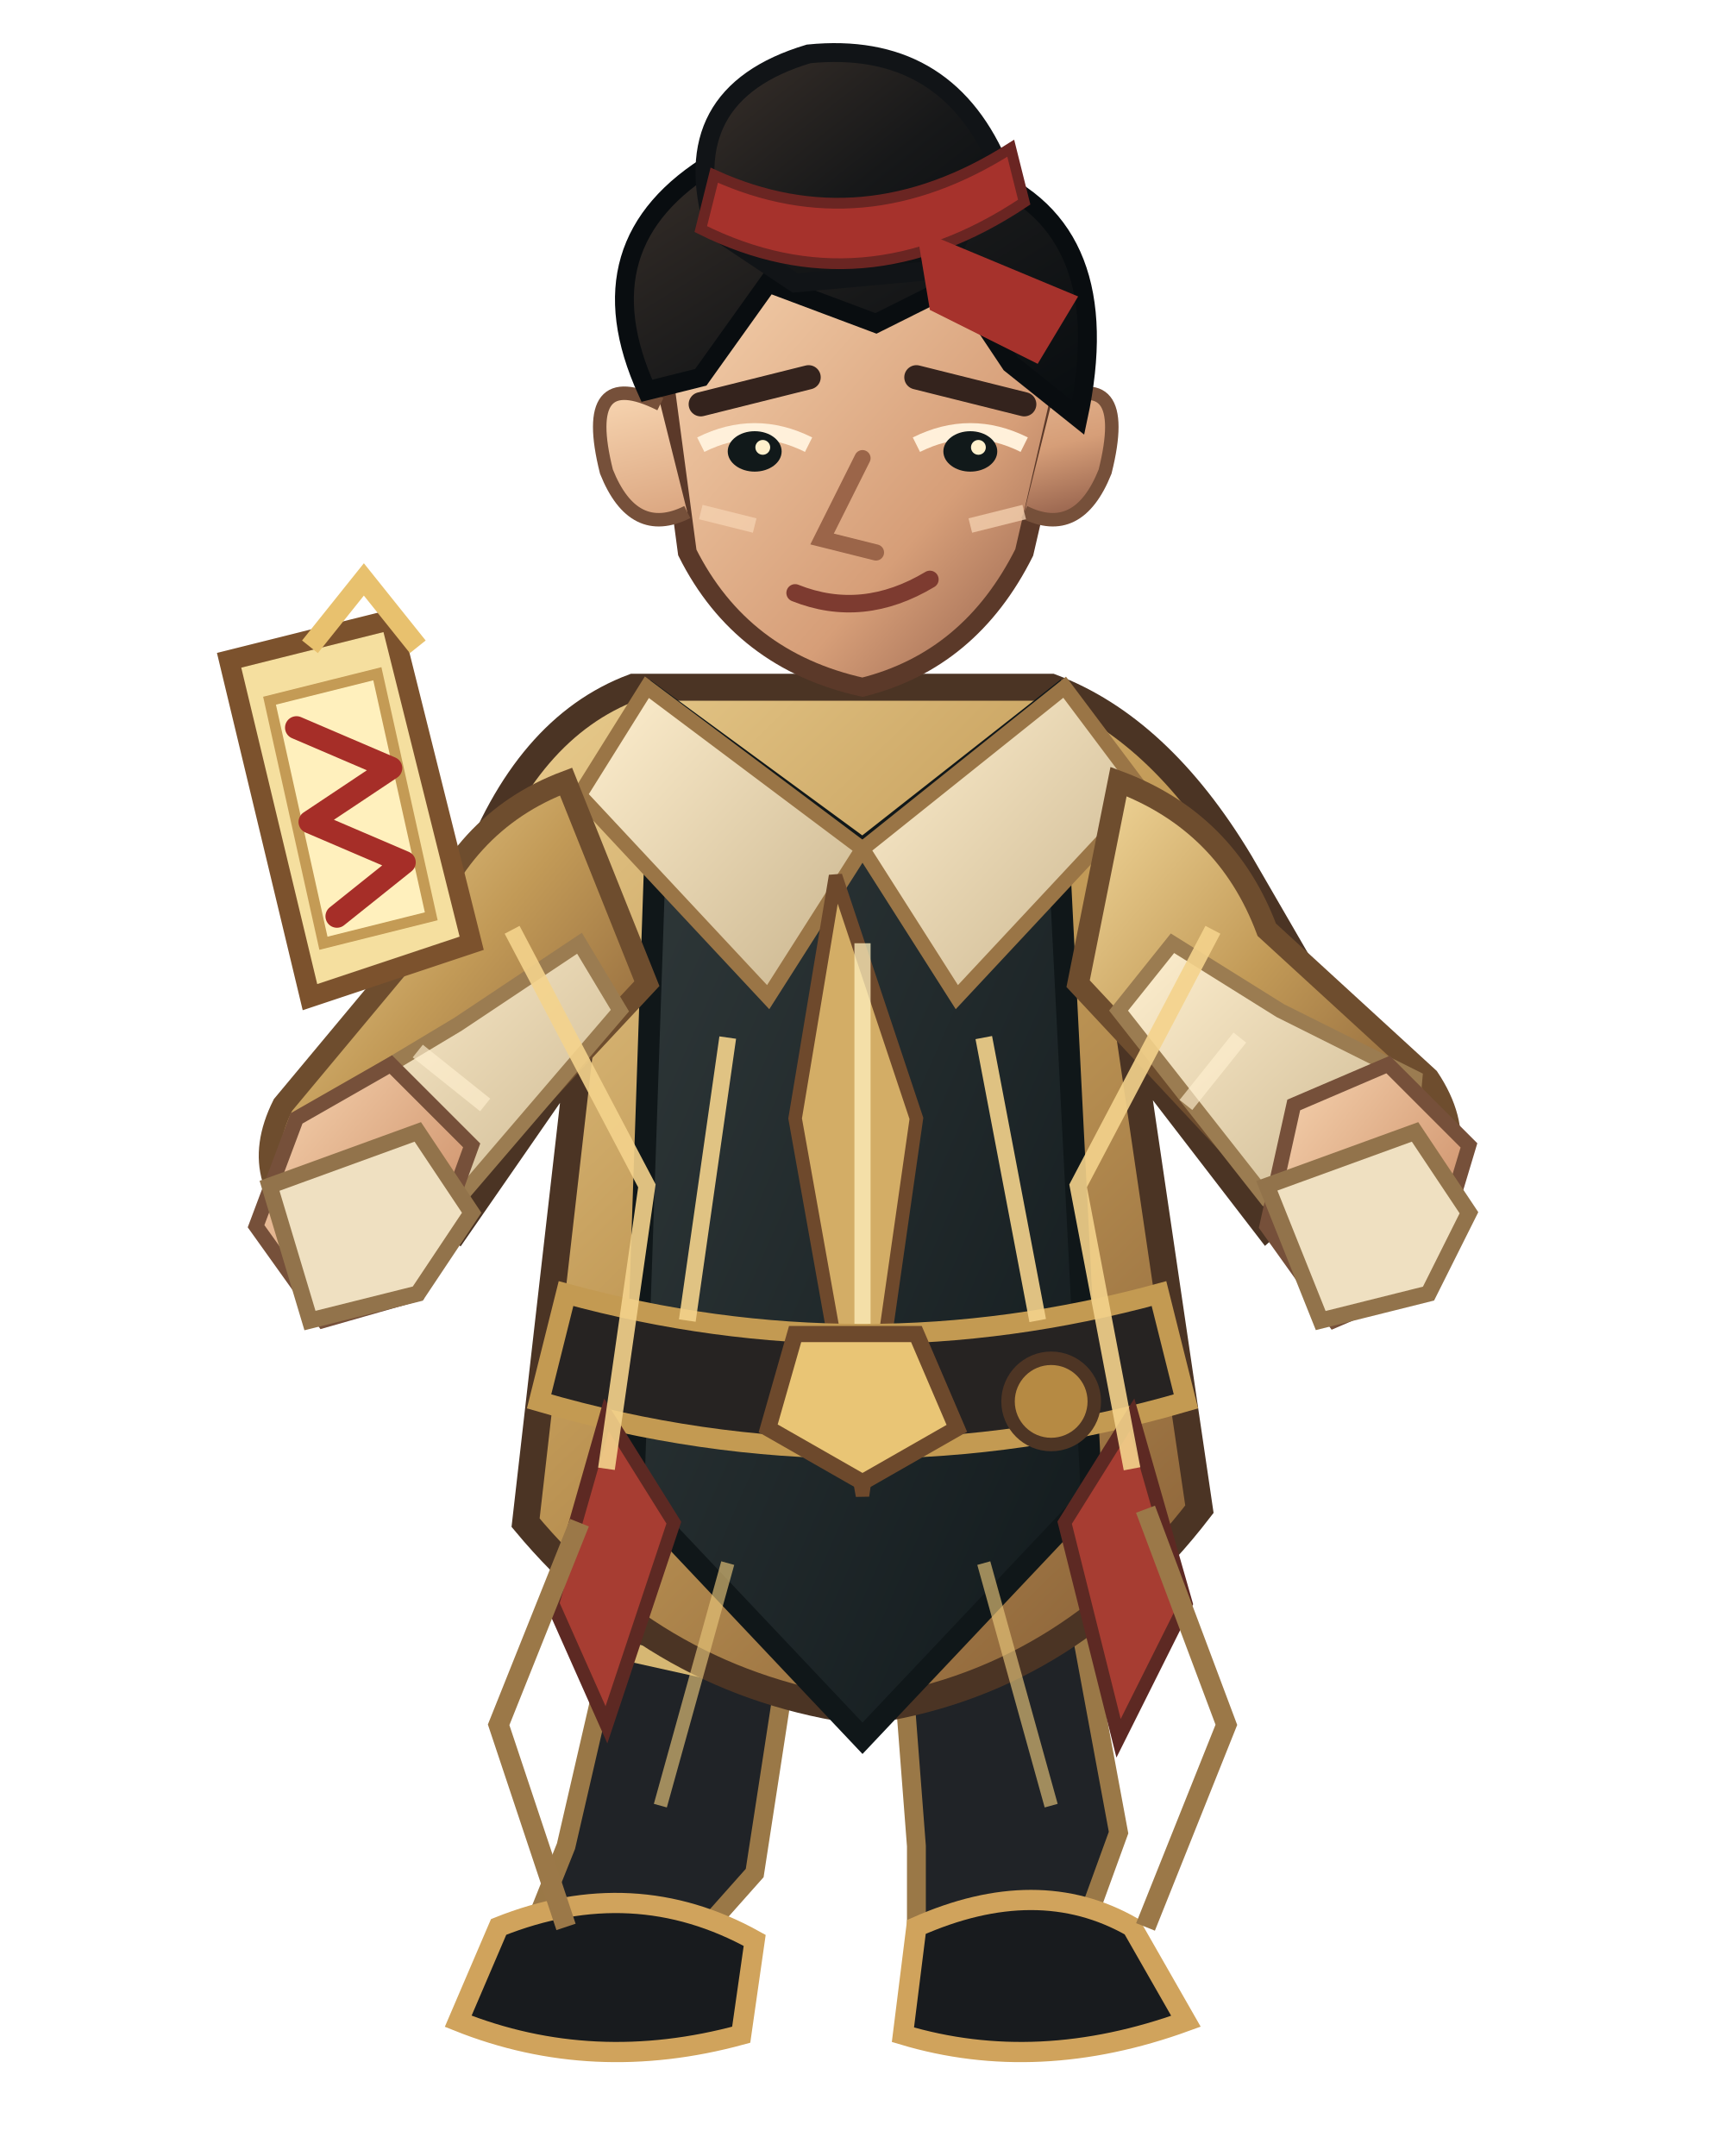
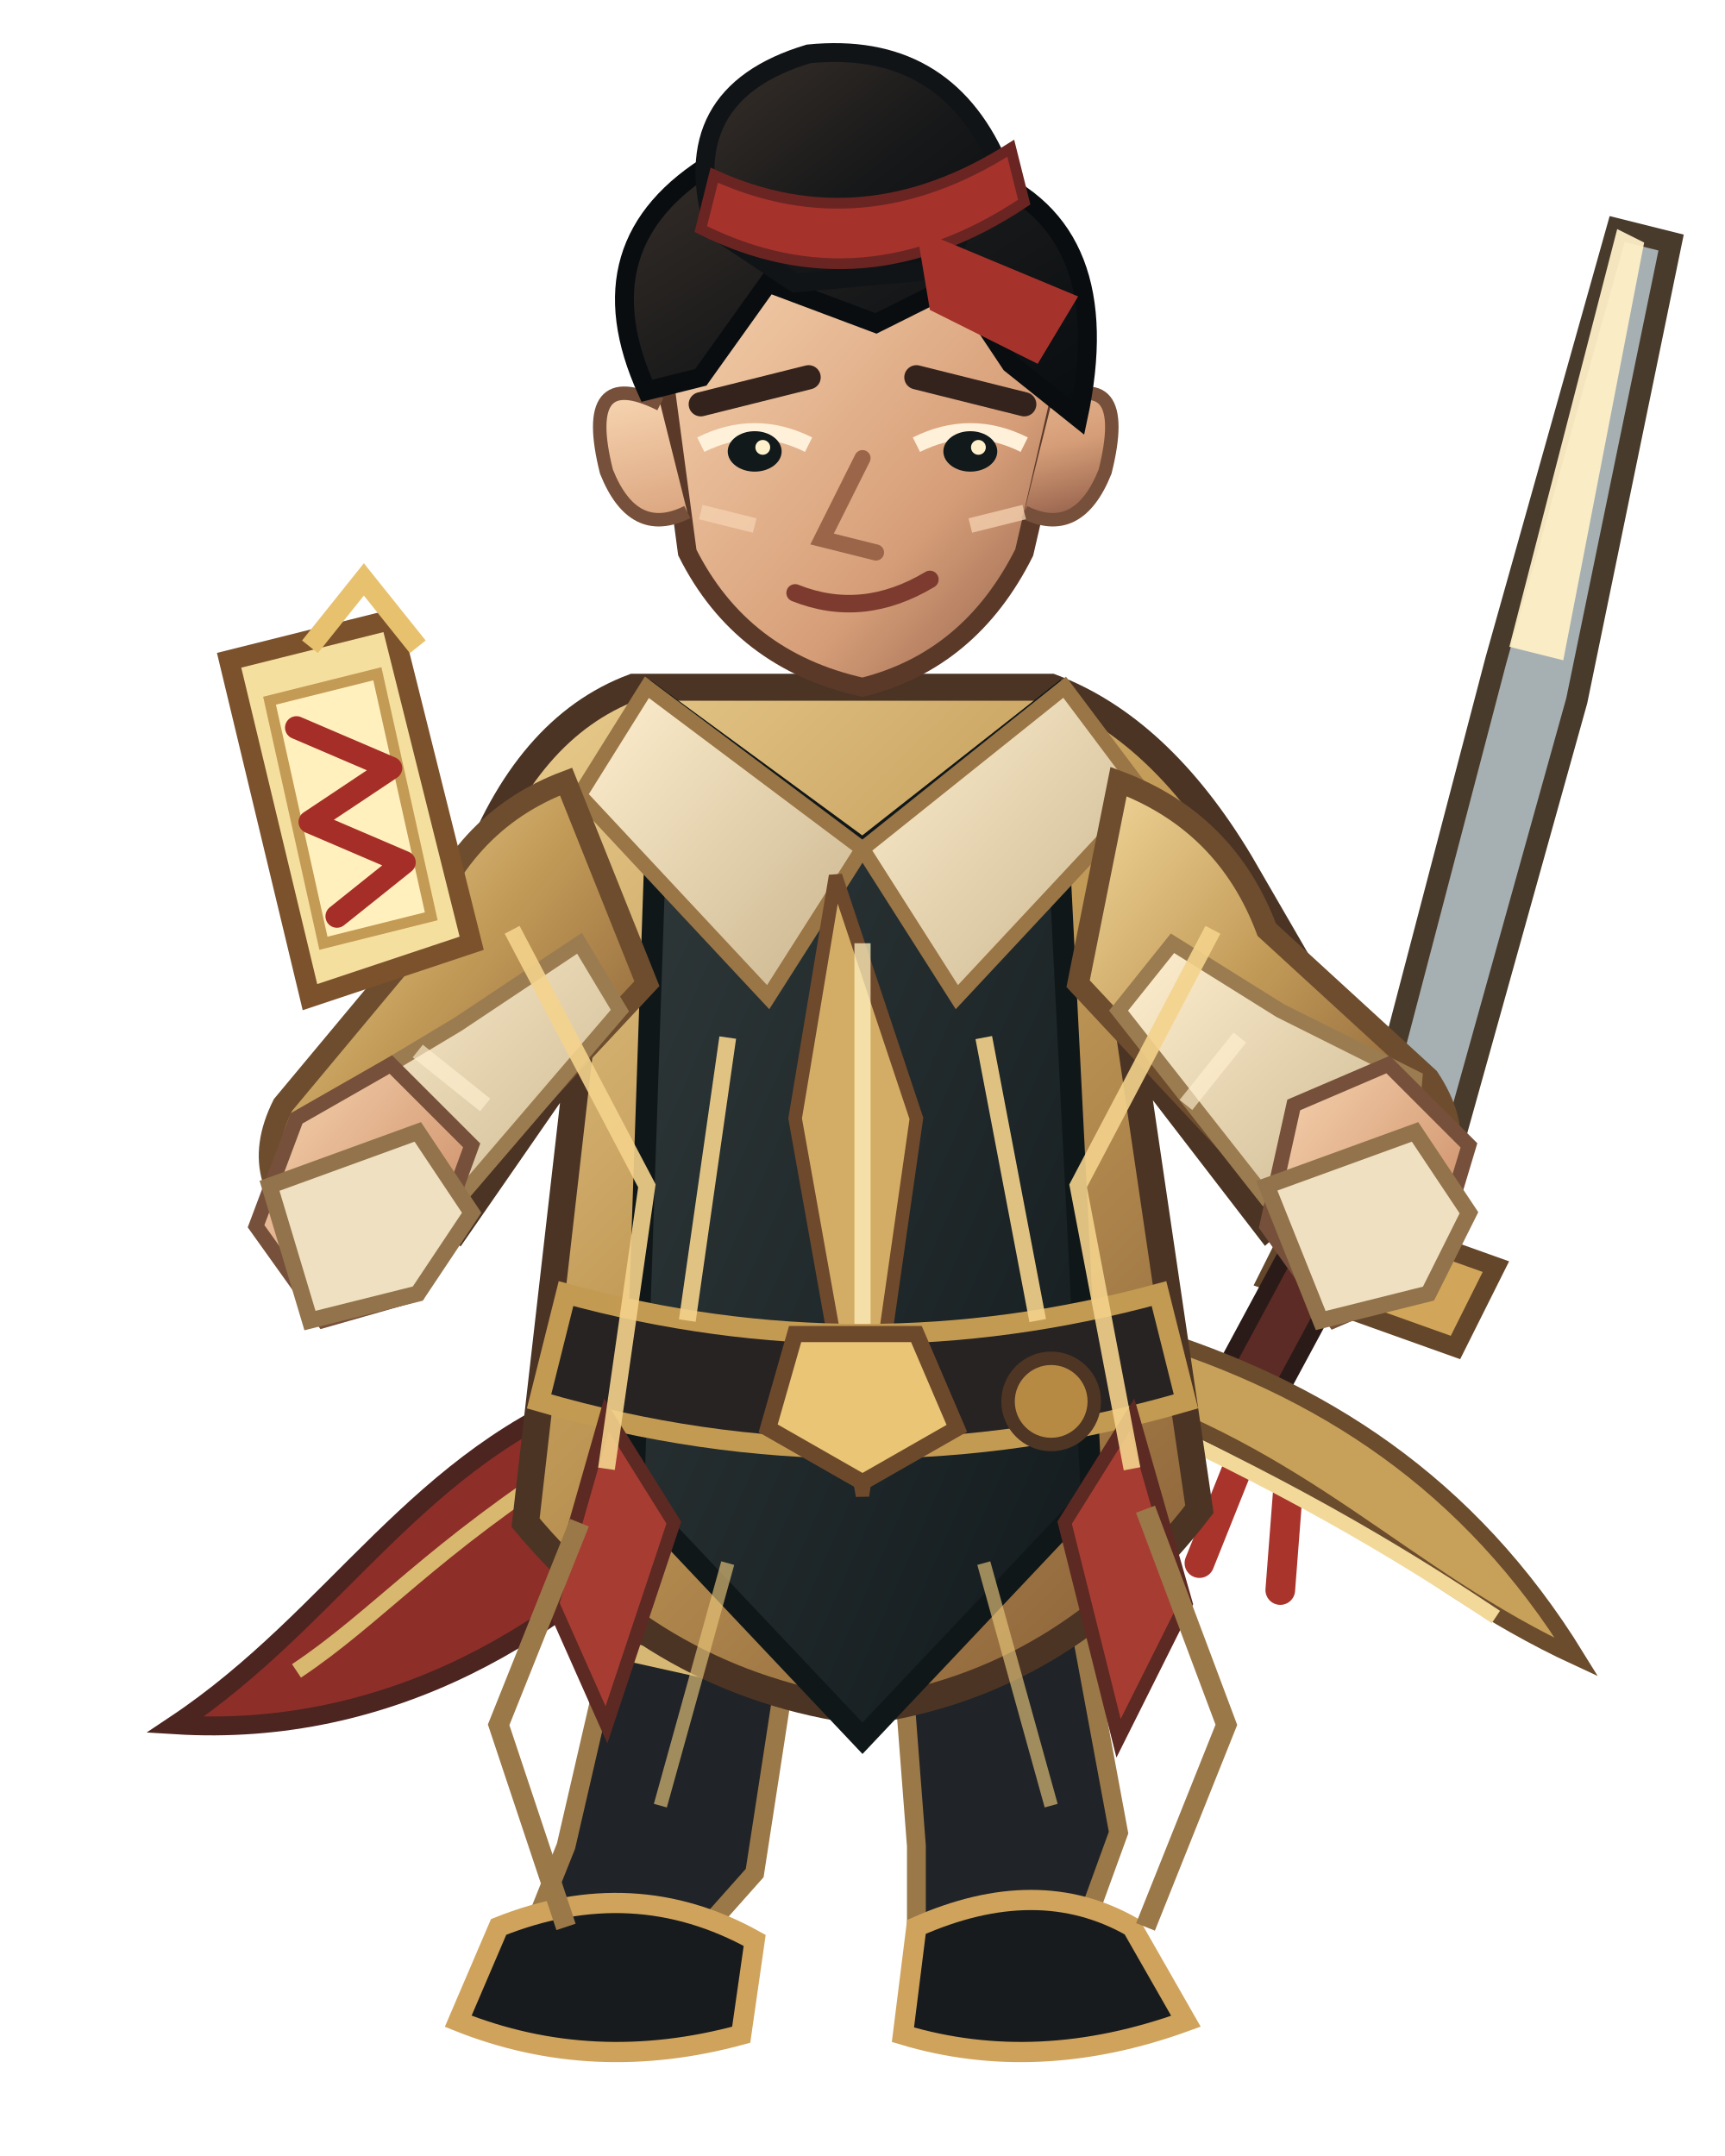
<svg xmlns="http://www.w3.org/2000/svg" width="128" height="160" viewBox="0 0 128 160">
  <defs>
    <linearGradient id="robe" x1="0" y1="0" x2="1" y2="1">
      <stop stop-color="#f3d99c" />
      <stop offset=".45" stop-color="#c29a57" />
      <stop offset="1" stop-color="#79502f" />
    </linearGradient>
    <linearGradient id="silk" x1="0" y1="0" x2="1" y2="1">
      <stop stop-color="#fff0d0" />
      <stop offset="1" stop-color="#c8b38c" />
    </linearGradient>
    <linearGradient id="inner" x1="0" y1="0" x2="1" y2="1">
      <stop stop-color="#313a3b" />
      <stop offset="1" stop-color="#11191c" />
    </linearGradient>
    <linearGradient id="skin" x1="0" y1="0" x2="1" y2="1">
      <stop stop-color="#f8d6b2" />
      <stop offset=".65" stop-color="#d69e78" />
      <stop offset="1" stop-color="#8c5946" />
    </linearGradient>
    <linearGradient id="hair" x1="0" y1="0" x2="1" y2="1">
      <stop stop-color="#39302a" />
      <stop offset=".55" stop-color="#171819" />
      <stop offset="1" stop-color="#080d10" />
    </linearGradient>
  </defs>
+   <g id="peachwood-sword">
+     <path d="M100 91L111 49L120 17L124 18L117 52L105 95Z" fill="#a6b0b2" stroke="#493b2b" stroke-width="1.6" />
+     <path d="M112 48L120 17L122 18L116 49Z" fill="#fff0c7" opacity=".94" />
+     <path d="M97 89L111 94L108 100L94 95Z" fill="#d2a65a" stroke="#64462b" stroke-width="1.4" />
+     <path d="M100 94L93 107L89 105L96 92Z" fill="#5d2b25" stroke="#2b1b18" stroke-width="1.2" />
+     <path d="M93 106L89 116M96 105L95 118" stroke="#a8342b" stroke-width="2.2" stroke-linecap="round" />
+   </g>
+   <g id="flowing-sashes">
+     <path d="M45 103C31 108 25 120 13 128C29 129 42 121 51 111Z" fill="#8d2e29" stroke="#4c2420" stroke-width="1.4" />
+     <path d="M43 108C32 115 28 120 22 124" fill="none" stroke="#d8b76e" stroke-width="1.2" />
+     <path d="M81 103C97 108 104 117 117 123C109 110 98 103 85 99Z" fill="#c7a15a" stroke="#6b4c2d" stroke-width="1.2" />
+     <path d="M84 105C97 111 105 116 111 120" fill="none" stroke="#f2d99a" stroke-width="1.1" />
+   </g>
  <path d="M48 111 L60 113 L56 139 L48 148 L38 147 L42 137Z" fill="#202327" stroke="#9a7847" stroke-width="1.4" />
  <path d="M66 111 L78 109 L83 136 L79 147 L68 148 L68 137Z" fill="#202327" stroke="#9a7847" stroke-width="1.4" />
  <path d="M37 143 Q47 139 56 144 L55 151 Q44 154 34 150Z" fill="#181b1e" stroke="#d0a35c" stroke-width="1.5" />
  <path d="M68 143 Q77 139 84 143 L88 150 Q77 154 67 151Z" fill="#181b1e" stroke="#d0a35c" stroke-width="1.5" />
  <path d="M44 122 L53 124 M70 122 L79 120" stroke="#d6b773" stroke-width="1.4" />
  <path d="M47 51 Q39 54 35 65 L25 83 L34 91 L43 78 L39 113 Q49 125 64 127 Q79 125 89 112 L84 78 L94 91 L103 83 L92 64 Q86 54 78 51Z" fill="url(#robe)" stroke="#4b3424" stroke-width="2" />
  <path d="M49 52 L64 63 L78 52 L81 111 L64 129 L47 111Z" fill="url(#inner)" stroke="#101719" stroke-width="1.6" />
  <path d="M48 51 L64 63 L57 74 L43 59Z" fill="url(#silk)" stroke="#9a7546" stroke-width="1.1" />
  <path d="M79 51 L64 63 L71 74 L85 59Z" fill="url(#silk)" stroke="#9a7546" stroke-width="1.1" />
  <path d="M62 65 L68 83 L64 111 L59 83Z" fill="#d3ad66" stroke="#6e492c" stroke-width="1" />
  <path d="M64 70 L64 108" stroke="#fff0bd" stroke-width="1.2" opacity=".75" />
  <path d="M42 58 Q34 61 31 70 L21 82 Q18 88 24 92 L34 88 L48 73Z" fill="url(#robe)" stroke="#6e4d2e" stroke-width="1.6" />
  <path d="M24 82 L34 76 L43 70 L46 75 L34 89 L25 92Z" fill="url(#silk)" stroke="#9b7c51" stroke-width="1.1" />
  <path d="M83 58 Q91 61 94 69 L106 80 Q110 86 104 91 L94 88 L80 73Z" fill="url(#robe)" stroke="#6e4d2e" stroke-width="1.6" />
  <path d="M105 80 L95 75 L87 70 L83 75 L94 89 L104 91Z" fill="url(#silk)" stroke="#9b7c51" stroke-width="1.1" />
  <path d="M22 83 L29 79 L35 85 L31 96 L24 98 L19 91Z" fill="url(#skin)" stroke="#76503a" stroke-width="1.1" />
  <path d="M96 82 L103 79 L109 85 L106 95 L99 98 L94 91Z" fill="url(#skin)" stroke="#76503a" stroke-width="1.1" />
  <path d="M20 88 L31 84 L35 90 L31 96 L23 98Z M94 88 L105 84 L109 90 L106 96 L98 98Z" fill="#efe0c1" stroke="#92734b" stroke-width="1.2" />
  <path d="M42 96 Q64 102 86 96 L88 104 Q64 111 40 104Z" fill="#262322" stroke="#c39a52" stroke-width="1.5" />
  <path d="M59 99 L68 99 L71 106 L64 110 L57 106Z" fill="#e9c575" stroke="#6d492c" stroke-width="1.2" />
  <circle cx="78" cy="104" r="3.2" fill="#b68a43" stroke="#4e3524" stroke-width="1" />
  <path d="M45 105 L41 119 L45 128 L50 113Z" fill="#a73d32" stroke="#5d2923" stroke-width="1" />
  <path d="M84 105 L88 119 L83 129 L79 113Z" fill="#a73d32" stroke="#5d2923" stroke-width="1" />
  <path d="M17 49 L29 46 L35 70 L23 74Z" fill="#f5df9f" stroke="#7c522d" stroke-width="1.5" />
  <path d="M20 52 L28 50 L32 68 L24 70Z" fill="#fff0bd" stroke="#c49b55" stroke-width=".8" />
  <path d="M22 54 L29 57 L23 61 L30 64 L25 68" fill="none" stroke="#a62e28" stroke-width="1.7" stroke-linecap="round" stroke-linejoin="round" />
  <path d="M23 48 L27 43 L31 48" fill="none" stroke="#e8c16e" stroke-width="1.5" />
  <path d="M49 26 Q51 17 64 17 Q76 18 79 28 L76 41 Q72 49 64 51 Q55 49 51 41Z" fill="url(#skin)" stroke="#5b3929" stroke-width="1.4" />
  <path d="M49 30 Q43 27 45 35 Q47 40 51 38 M78 30 Q84 27 82 35 Q80 40 76 38" fill="url(#skin)" stroke="#76503a" stroke-width="1" />
  <path d="M48 29 Q43 18 53 12 Q64 7 73 13 Q83 17 80 31 L75 27 L71 21 L65 24 L57 21 L52 28Z" fill="url(#hair)" stroke="#090d10" stroke-width="1.4" />
  <path d="M53 17 Q50 7 60 4 Q70 3 74 12 L70 20 L59 21Z" fill="url(#hair)" stroke="#111417" stroke-width="1.4" />
  <path d="M53 13 Q64 18 75 11 L76 15 Q64 23 52 17Z" fill="#a6322c" stroke="#6a2522" stroke-width=".8" />
  <path d="M68 17 L80 22 L77 27 L69 23Z" fill="#a6322c" />
  <path d="M52 30 L60 28 M68 28 L76 30" stroke="#34231d" stroke-width="1.8" stroke-linecap="round" />
  <path d="M52 33 Q56 31 60 33 M68 33 Q72 31 76 33" fill="none" stroke="#fff0da" stroke-width="1.2" />
  <ellipse cx="56" cy="33.5" rx="2.0" ry="1.5" fill="#11191a" />
  <ellipse cx="72" cy="33.5" rx="2.0" ry="1.5" fill="#11191a" />
  <circle cx="56.6" cy="33.2" r=".55" fill="#fff0cc" />
  <circle cx="72.6" cy="33.2" r=".55" fill="#fff0cc" />
  <path d="M64 34 L61 40 L65 41" fill="none" stroke="#9b6549" stroke-width="1.2" stroke-linecap="round" />
  <path d="M59 44 Q64 46 69 43" fill="none" stroke="#7d3b30" stroke-width="1.3" stroke-linecap="round" />
  <path d="M52 38 L56 39 M72 39 L76 38" stroke="#f6d3b2" stroke-width="1.1" opacity=".75" />
  <path d="M38 69 L48 88 L45 109 M90 69 L80 88 L84 109 M54 77 L51 98 M73 77 L77 98" fill="none" stroke="#f4d38c" stroke-width="1.25" opacity=".9" />
  <path d="M43 113 L37 128 L42 143 M85 112 L91 128 L85 143" fill="none" stroke="#9b7848" stroke-width="1.5" />
  <path d="M54 116 L49 134 M73 116 L78 134" stroke="#e7c47a" stroke-width="1" opacity=".65" />
  <path d="M31 78 L36 82 M92 77 L88 82" stroke="#fff0cf" stroke-width="1.2" opacity=".65" />
</svg>
